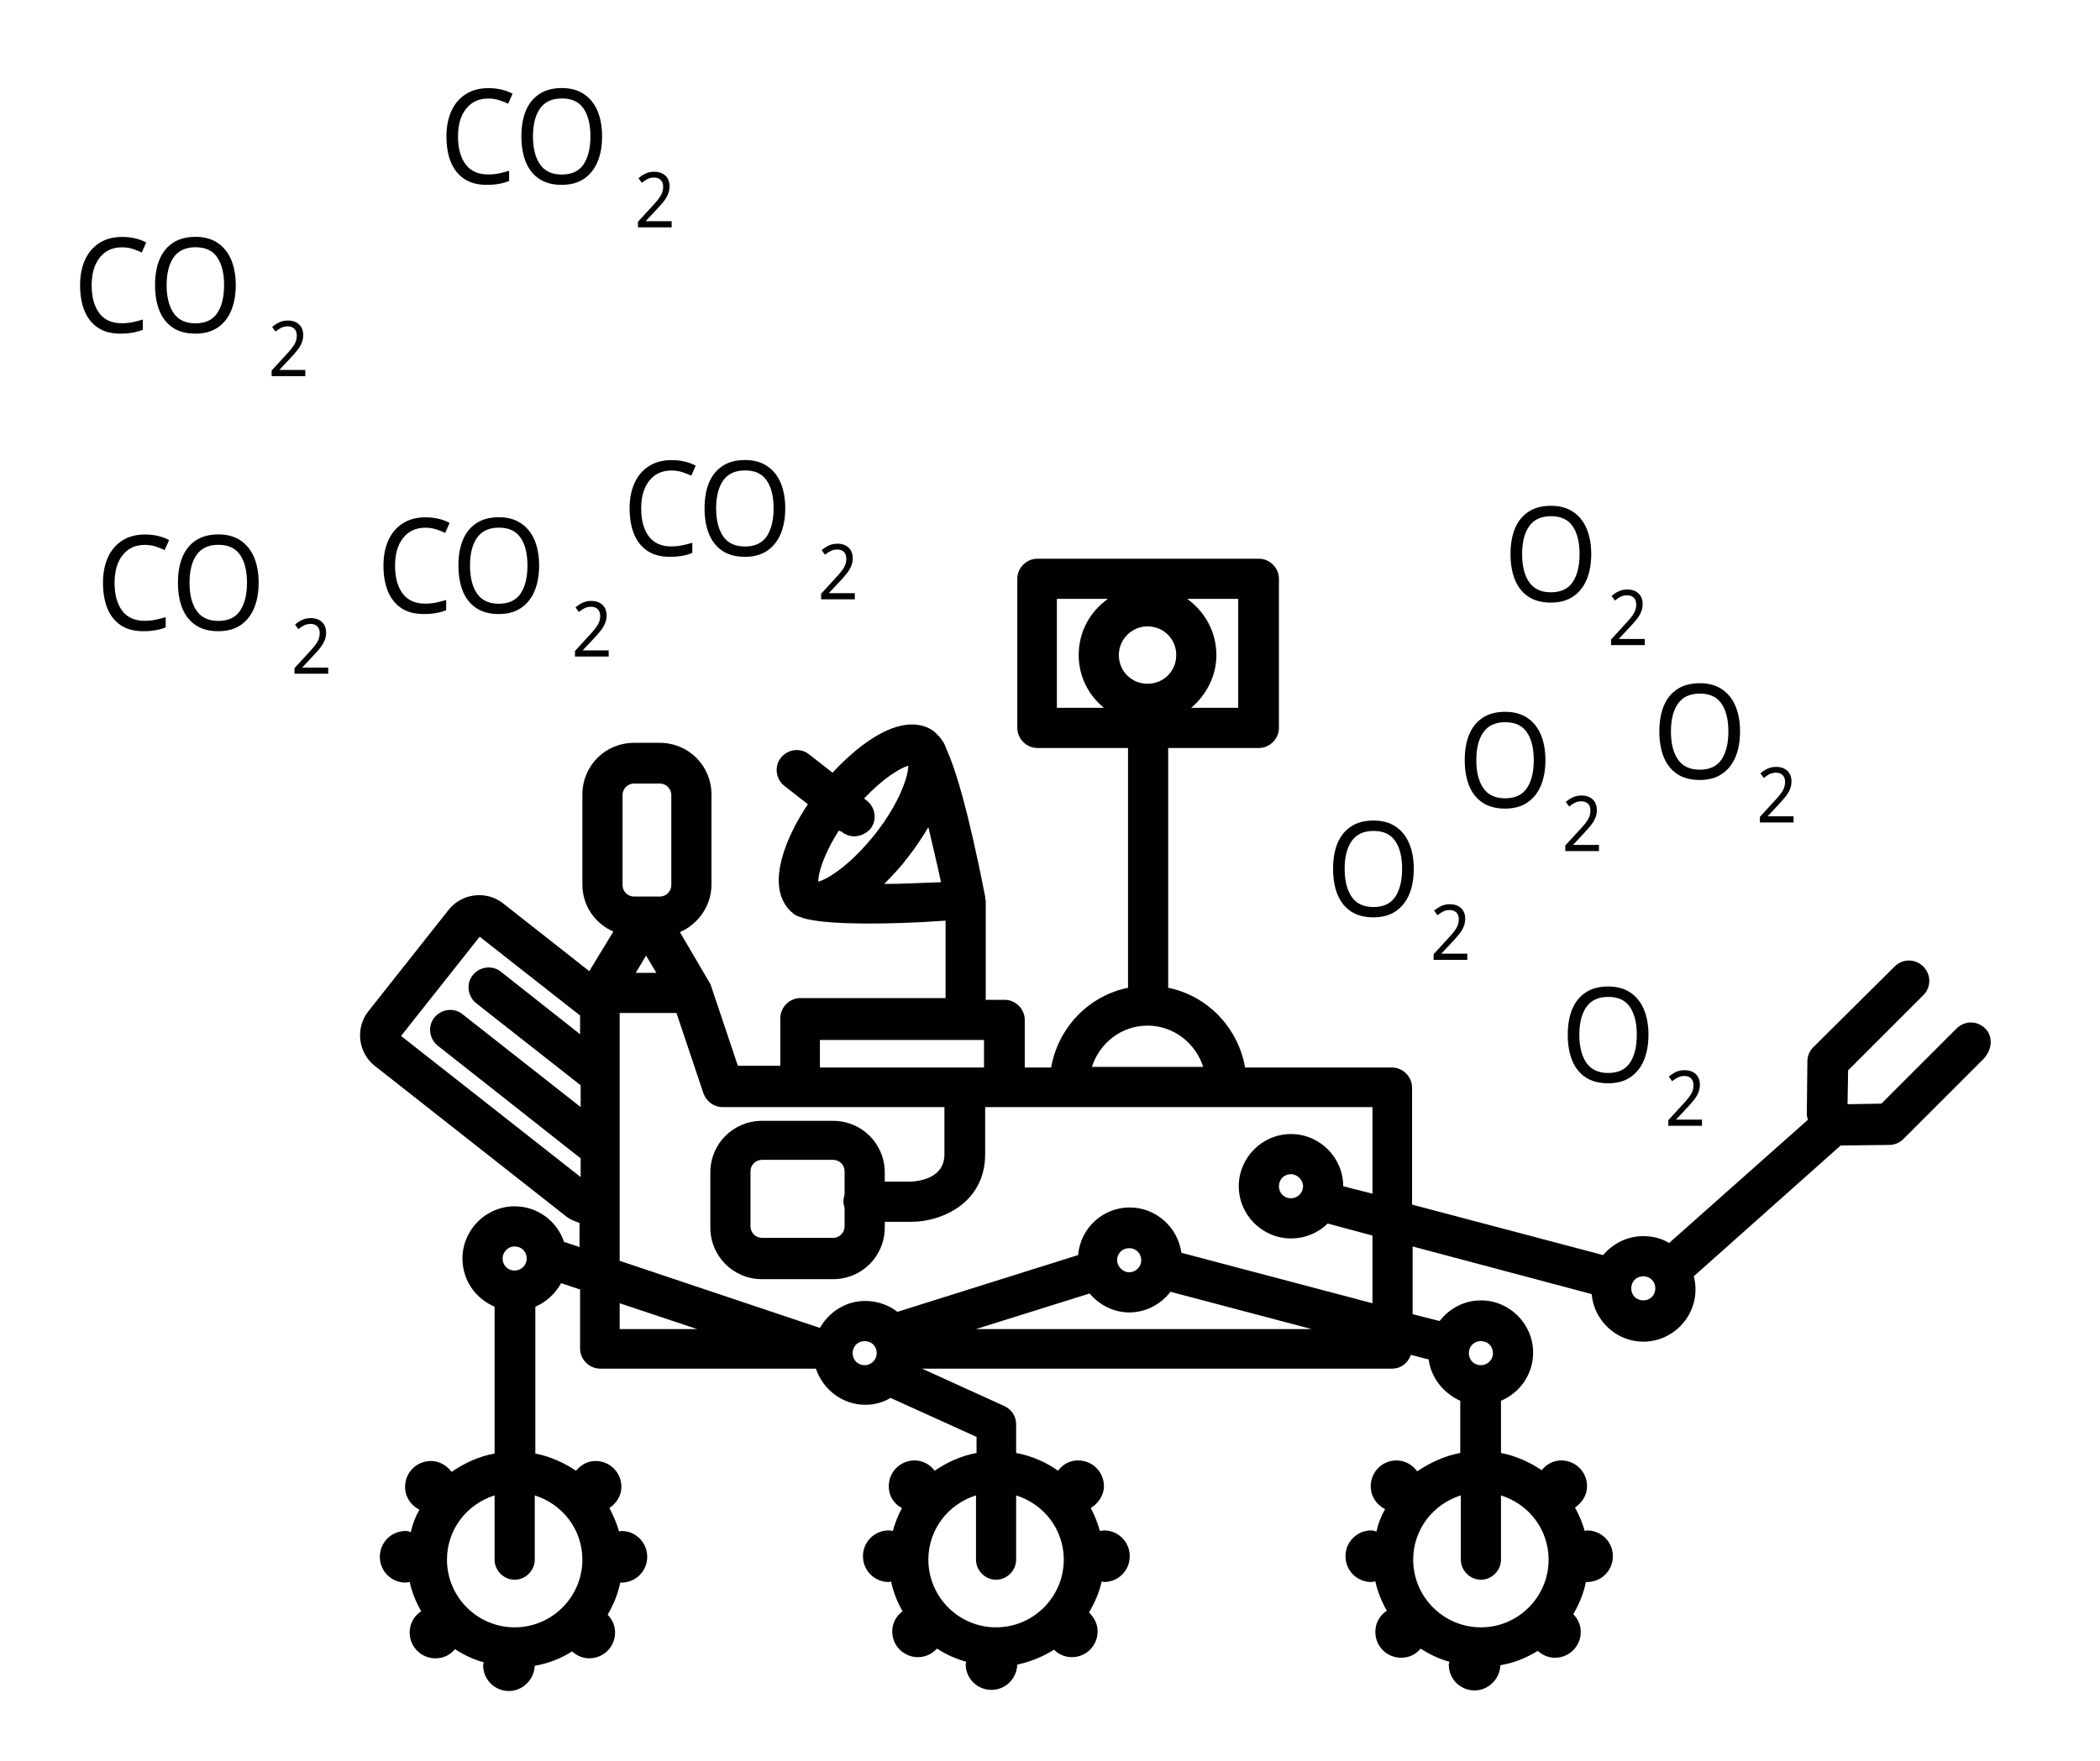
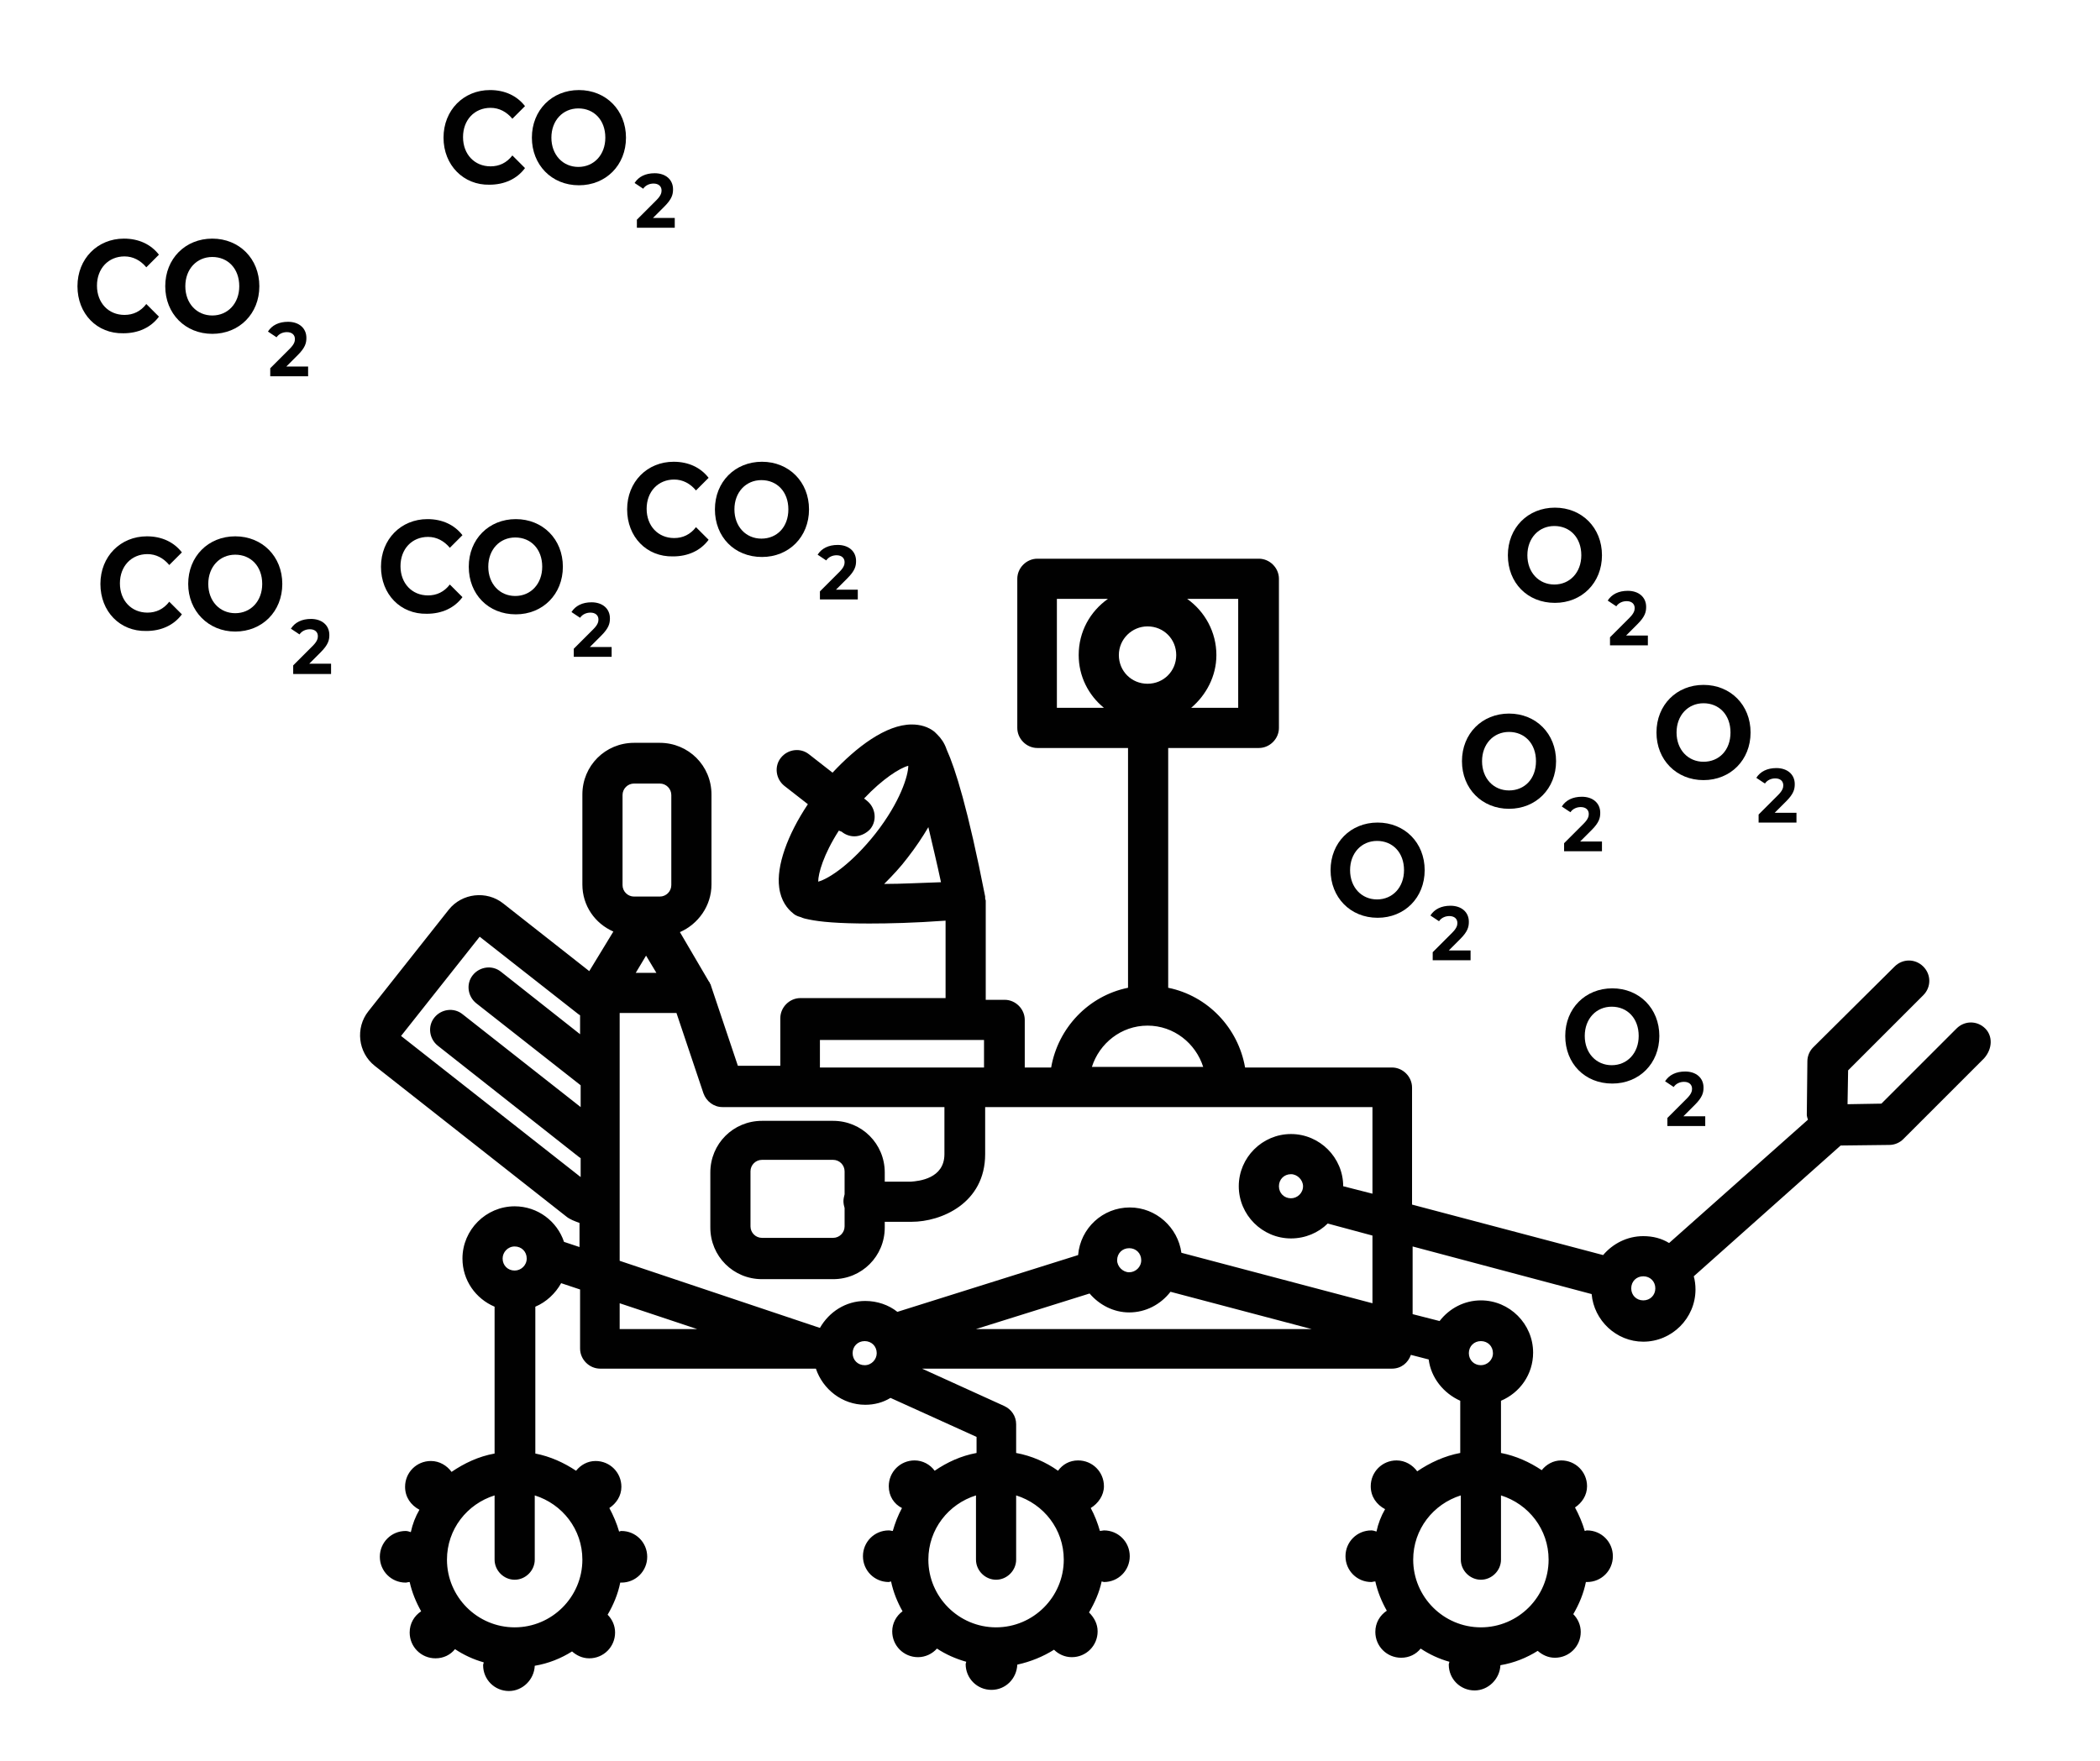
<svg xmlns="http://www.w3.org/2000/svg" version="1.1" id="Layer_1" x="0px" y="0px" viewBox="0 0 366 307" style="enable-background:new 0 0 366 307;" xml:space="preserve">
  <style type="text/css">
- 		.st0{fill:#010101;}
- 		.st1{font-family:'Montserrat-Bold';}
- 		.st2{font-size:22.952px;}
- 	</style>
-   <path class="st0" d="M346,179.3c-1.4-1.4-3.6-1.4-5,0l-13.1,13.1l-5.9,0.1l0.1-5.9l13.1-13.1c1.4-1.4,1.4-3.6,0-5s-3.6-1.4-5,0   L316,182.6c-0.6,0.6-1,1.5-1,2.4l-0.1,9.3c0,0.3,0.1,0.6,0.2,0.9l-24.2,21.5c-1.3-0.8-2.8-1.2-4.5-1.2c-2.8,0-5.3,1.3-7,3.3   l-33.3-8.8v-20.4c0-1.9-1.6-3.5-3.5-3.5H217c-1.2-6.9-6.5-12.5-13.4-13.9v-41.8h15.8c1.9,0,3.5-1.6,3.5-3.5v-26   c0-1.9-1.6-3.5-3.5-3.5h-38.6c-1.9,0-3.5,1.6-3.5,3.5v26c0,1.9,1.6,3.5,3.5,3.5h15.8v41.8c-6.9,1.4-12.2,7-13.4,13.9h-4.6v-8.3   c0-1.9-1.6-3.5-3.5-3.5h-3.3V157c0-0.1-0.1-0.2-0.1-0.4c0-0.1,0-0.2,0-0.3c-3-15.3-5.2-22.3-6.7-25.6c-0.4-1.2-1-2-1.6-2.6   c-0.2-0.2-0.4-0.4-0.5-0.5l0,0c-1.1-0.9-2.5-1.3-4-1.3c-4.5,0-9.7,4-13.8,8.4l-4.1-3.2c-1.5-1.2-3.7-0.9-4.9,0.6   c-1.2,1.5-0.9,3.7,0.6,4.9l4.1,3.2c-3.6,5.4-5.5,10.8-5,14.5c0.3,2.4,1.5,3.8,2.4,4.5c0,0,0,0,0,0c0.2,0.2,0.6,0.5,1.4,0.7   c0.4,0.2,0.9,0.3,1.4,0.4c1.9,0.4,5,0.7,10.5,0.7c3.4,0,7.8-0.1,13.3-0.5v13.5h-25.3c-1.9,0-3.5,1.6-3.5,3.5v8.3h-7.4l-4.7-14   c0-0.1-0.1-0.3-0.2-0.4c0-0.1,0-0.2-0.1-0.2l-5.1-8.7c3.2-1.4,5.5-4.6,5.5-8.3v-15.7c0-5-4-9-9-9h-4.5c-5,0-9,4-9,9v15.7   c0,3.7,2.2,6.8,5.4,8.2l-4.2,6.9l-15-11.8c-2.9-2.3-7.2-1.8-9.5,1.1l-14,17.7c-2.3,2.9-1.8,7.2,1.1,9.5l33.3,26.2   c0.7,0.6,1.6,0.9,2.4,1.2v4.2l-2.7-0.9c-1.2-3.6-4.6-6.2-8.6-6.2c-5,0-9.1,4.1-9.1,9.1c0,3.8,2.3,7,5.6,8.4v25.6   c-2.8,0.5-5.3,1.7-7.5,3.2c-0.8-1.1-2.1-1.9-3.6-1.9c-2.5,0-4.5,2-4.5,4.5c0,1.8,1,3.2,2.5,4c-0.7,1.2-1.2,2.5-1.5,3.9   c-0.3-0.1-0.6-0.2-0.9-0.2c-2.5,0-4.5,2-4.5,4.5c0,2.5,2,4.5,4.5,4.5c0.2,0,0.4-0.1,0.7-0.1c0.4,1.8,1.1,3.5,2,5.1   c-1.2,0.8-2,2.1-2,3.7c0,2.5,2,4.5,4.5,4.5c1.4,0,2.6-0.6,3.4-1.6c1.5,1,3.2,1.8,5,2.3c0,0.2-0.1,0.3-0.1,0.5c0,2.5,2,4.5,4.5,4.5   c2.4,0,4.4-2,4.5-4.4c2.4-0.4,4.6-1.3,6.5-2.5c0.8,0.7,1.8,1.2,3,1.2c2.5,0,4.5-2,4.5-4.5c0-1.2-0.5-2.3-1.3-3.1   c1-1.7,1.8-3.6,2.2-5.6c0.1,0,0.1,0,0.2,0c2.5,0,4.5-2,4.5-4.5c0-2.5-2-4.5-4.5-4.5c-0.2,0-0.3,0.1-0.4,0.1c-0.4-1.4-1-2.8-1.7-4.1   c1.2-0.8,2.1-2.1,2.1-3.7c0-2.5-2-4.5-4.5-4.5c-1.4,0-2.6,0.7-3.4,1.7c-2.1-1.4-4.5-2.5-7.1-3v-25.6c1.9-0.8,3.5-2.3,4.5-4.1   l3.3,1.1v10.3c0,1.9,1.6,3.5,3.5,3.5h37.6c1.2,3.6,4.6,6.3,8.6,6.3c1.6,0,3.1-0.4,4.4-1.2l15,6.8v2.8c-2.7,0.5-5.1,1.6-7.3,3.1   c-0.8-1.1-2.1-1.8-3.5-1.8c-2.5,0-4.5,2-4.5,4.5c0,1.7,0.9,3.1,2.3,3.8c-0.7,1.3-1.2,2.6-1.6,4c-0.2,0-0.4-0.1-0.7-0.1   c-2.5,0-4.5,2-4.5,4.5c0,2.5,2,4.5,4.5,4.5c0.1,0,0.3-0.1,0.4-0.1c0.4,1.9,1.1,3.6,2,5.2c-1.1,0.8-1.8,2.1-1.8,3.5   c0,2.5,2,4.5,4.5,4.5c1.3,0,2.5-0.6,3.3-1.5c1.5,1,3.3,1.8,5.1,2.3c0,0.1-0.1,0.3-0.1,0.4c0,2.5,2,4.5,4.5,4.5c2.5,0,4.4-2,4.5-4.4   c2.3-0.5,4.5-1.4,6.4-2.6c0.8,0.8,1.9,1.3,3.1,1.3c2.5,0,4.5-2,4.5-4.5c0-1.3-0.6-2.4-1.5-3.3c1-1.7,1.8-3.5,2.2-5.4   c0.1,0,0.3,0.1,0.4,0.1c2.5,0,4.5-2,4.5-4.5c0-2.5-2-4.5-4.5-4.5c-0.2,0-0.5,0.1-0.7,0.1c-0.4-1.4-0.9-2.7-1.6-4   c1.3-0.8,2.3-2.2,2.3-3.8c0-2.5-2-4.5-4.5-4.5c-1.5,0-2.7,0.7-3.5,1.8c-2.1-1.5-4.6-2.6-7.3-3.1v-5c0-1.4-0.8-2.6-2.1-3.2l-14.3-6.5   h81.9c1.6,0,2.8-1,3.3-2.4l3.1,0.8c0.4,3.2,2.6,5.9,5.5,7.2v9.1c-2.7,0.5-5.3,1.7-7.5,3.2c-0.8-1.1-2.1-1.9-3.6-1.9   c-2.5,0-4.5,2-4.5,4.5c0,1.8,1,3.2,2.5,4c-0.7,1.2-1.2,2.5-1.5,3.9c-0.3-0.1-0.6-0.2-0.9-0.2c-2.5,0-4.5,2-4.5,4.5   c0,2.5,2,4.5,4.5,4.5c0.2,0,0.4-0.1,0.7-0.1c0.4,1.8,1.1,3.5,2,5.1c-1.2,0.8-2,2.1-2,3.7c0,2.5,2,4.5,4.5,4.5c1.4,0,2.6-0.6,3.4-1.6   c1.5,1,3.2,1.8,5,2.3c0,0.2-0.1,0.3-0.1,0.5c0,2.5,2,4.5,4.5,4.5c2.4,0,4.4-2,4.5-4.4c2.4-0.4,4.6-1.3,6.5-2.5   c0.8,0.7,1.8,1.2,3,1.2c2.5,0,4.5-2,4.5-4.5c0-1.2-0.5-2.3-1.3-3.1c1-1.7,1.8-3.6,2.2-5.6c0.1,0,0.1,0,0.2,0c2.5,0,4.5-2,4.5-4.5   c0-2.5-2-4.5-4.5-4.5c-0.2,0-0.3,0.1-0.4,0.1c-0.4-1.4-1-2.8-1.7-4.1c1.2-0.8,2.1-2.1,2.1-3.7c0-2.5-2-4.5-4.5-4.5   c-1.4,0-2.6,0.7-3.4,1.7c-2.1-1.4-4.5-2.5-7.1-3v-9.1c3.3-1.4,5.6-4.6,5.6-8.4c0-5-4.1-9.1-9.1-9.1c-2.9,0-5.5,1.4-7.2,3.6l-4.7-1.2   v-11.8l31.2,8.3c0.4,4.6,4.3,8.3,9,8.3c5,0,9.1-4.1,9.1-9.1c0-0.8-0.1-1.6-0.3-2.3l25.6-22.8l8.5-0.1c0.9,0,1.8-0.4,2.4-1l14.1-14.1   C347.3,182.8,347.3,180.6,346,179.3z M200,109.2c2.8,0,5,2.2,5,5c0,2.8-2.2,5-5,5c-2.8,0-5-2.2-5-5C195,111.4,197.3,109.2,200,109.2   z M215.8,123.4h-8.2c2.6-2.2,4.4-5.5,4.4-9.2c0-4-2-7.6-5.1-9.8h8.9V123.4z M184.2,104.4h8.9c-3.1,2.2-5.1,5.7-5.1,9.8   c0,3.7,1.7,7,4.4,9.2h-8.2V104.4z M146.7,145c0.6,0.5,1.4,0.8,2.2,0.8c1,0,2.1-0.5,2.8-1.3c1.2-1.5,0.9-3.7-0.6-4.9l-0.5-0.4   c3.2-3.4,6.2-5.3,7.7-5.7c0,1.7-1.4,6.3-5.7,11.8c-4.1,5.2-8.1,7.9-10,8.4c0-1.4,0.9-4.7,3.6-8.9L146.7,145z M154.1,154.1   c1.5-1.5,2.9-3,4.1-4.6c1.4-1.8,2.6-3.6,3.6-5.3c0.7,3,1.5,6.3,2.2,9.6C160.6,153.9,157.2,154.1,154.1,154.1z M89.7,217.3   c1.2,0,2.1,0.9,2.1,2.1c0,1.2-1,2.1-2.1,2.1c-1.2,0-2.1-0.9-2.1-2.1C87.6,218.3,88.5,217.3,89.7,217.3z M101.5,271.9   c0,6.5-5.3,11.8-11.8,11.8c-6.5,0-11.8-5.3-11.8-11.8c0-5.3,3.5-9.7,8.3-11.2v11.2c0,1.9,1.6,3.5,3.5,3.5s3.5-1.6,3.5-3.5v-11.2   C98,262.2,101.5,266.6,101.5,271.9z M185.4,271.9c0,6.5-5.3,11.8-11.8,11.8s-11.8-5.3-11.8-11.8c0-5.3,3.5-9.7,8.3-11.2v11.2   c0,1.9,1.6,3.5,3.5,3.5s3.5-1.6,3.5-3.5v-11.2C181.9,262.2,185.4,266.6,185.4,271.9z M200,178.8c4.6,0,8.4,3.1,9.7,7.2h-19.4   C191.6,181.9,195.4,178.8,200,178.8z M142.9,181.3h28.6v4.8h-28.6V181.3z M114.4,169.6h-3.6l1.8-3L114.4,169.6z M108.5,138.6   c0-1.1,0.9-2,2-2h4.5c1.1,0,2,0.9,2,2v15.7c0,1.1-0.9,2-2,2h-4.5c-1.1,0-2-0.9-2-2V138.6z M69.9,180.6l13.7-17.3l17.2,13.5   c0.1,0.1,0.2,0.1,0.3,0.2v3.3l-13.8-10.9c-1.5-1.2-3.7-0.9-4.9,0.6c-1.2,1.5-0.9,3.7,0.6,4.9l18.2,14.3v3.8l-20.6-16.2   c-1.5-1.2-3.7-0.9-4.9,0.6c-1.2,1.5-0.9,3.7,0.6,4.9l24.6,19.4c0.1,0.1,0.2,0.1,0.3,0.2v3.3L69.9,180.6z M108,227.2l13.5,4.5H108   V227.2z M150.7,238c-1.2,0-2.1-0.9-2.1-2.1c0-1.2,0.9-2.1,2.1-2.1c1.2,0,2.1,0.9,2.1,2.1C152.8,237,151.9,238,150.7,238z   M170.1,231.7l19.8-6.2c1.7,2,4.2,3.3,6.9,3.3c2.9,0,5.5-1.4,7.2-3.6l24.6,6.5L170.1,231.7z M194.7,219.7c0-1.2,0.9-2.1,2.1-2.1   c1.2,0,2.1,0.9,2.1,2.1c0,1.2-1,2.1-2.1,2.1C195.7,221.8,194.7,220.8,194.7,219.7z M269.9,271.9c0,6.5-5.3,11.8-11.8,11.8   c-6.5,0-11.8-5.3-11.8-11.8c0-5.3,3.5-9.7,8.3-11.2v11.2c0,1.9,1.6,3.5,3.5,3.5s3.5-1.6,3.5-3.5v-11.2   C266.4,262.2,269.9,266.6,269.9,271.9z M258.1,233.8c1.2,0,2.1,0.9,2.1,2.1c0,1.2-1,2.1-2.1,2.1c-1.2,0-2.1-0.9-2.1-2.1   C256,234.7,256.9,233.8,258.1,233.8z M239.2,227.2l-33.3-8.8c-0.6-4.4-4.4-7.9-9-7.9c-4.7,0-8.6,3.6-9,8.3l-31.5,9.9   c-1.5-1.2-3.5-1.9-5.6-1.9c-3.4,0-6.3,1.9-7.9,4.7L108,219.8v-43.2h9.9l4.7,14c0.5,1.4,1.8,2.4,3.3,2.4h13.5h25.2v8.2   c0,4.3-4.5,4.7-5.8,4.8h-4.6v-1.6c0-5-4-9-9-9h-12.4c-5,0-9,4-9,9v9.6c0,5,4,9,9,9h12.4c5,0,9-4,9-9v-1h4.7   c5.1,0,12.8-3.2,12.8-11.8v-8.2h3.4h64.1v15.1l-5.1-1.3c0-5-4.1-9.1-9.1-9.1c-5,0-9.1,4.1-9.1,9.1c0,5,4.1,9.1,9.1,9.1   c2.5,0,4.8-1,6.4-2.6l7.8,2.1L239.2,227.2L239.2,227.2z M147.2,208.2c-0.1,0.4-0.2,0.8-0.2,1.2c0,0.4,0.1,0.9,0.2,1.2v3.2   c0,1.1-0.9,2-2,2h-12.4c-1.1,0-2-0.9-2-2v-9.6c0-1.1,0.9-2,2-2h12.4c1.1,0,2,0.9,2,2V208.2z M227.1,206.8c0,1.2-1,2.1-2.1,2.1   c-1.2,0-2.1-0.9-2.1-2.1c0-1.2,0.9-2.1,2.1-2.1C226.1,204.7,227.1,205.7,227.1,206.8z M286.4,226.7c-1.2,0-2.1-0.9-2.1-2.1   c0-1.2,0.9-2.1,2.1-2.1c1.2,0,2.1,0.9,2.1,2.1C288.5,225.8,287.6,226.7,286.4,226.7z" />
-   <text transform="matrix(0.93 0 0 1 76.4985 31.9912)" class="st0 st1 st2">CO</text>
-   <text transform="matrix(0.5422 0 0 0.583 110.5864 39.6348)" class="st0 st1 st2">2</text>
-   <text transform="matrix(0.93 0 0 1 16.6411 109.8062)" class="st0 st1 st2">CO</text>
-   <text transform="matrix(0.5422 0 0 0.583 50.729 117.4497)" class="st0 st1 st2">2</text>
-   <text transform="matrix(0.93 0 0 1 108.4224 96.8369)" class="st0 st1 st2">CO</text>
-   <text transform="matrix(0.5422 0 0 0.583 142.5103 104.4805)" class="st0 st1 st2">2</text>
-   <text transform="matrix(0.93 0 0 1 12.6504 57.9297)" class="st0 st1 st2">CO</text>
-   <text transform="matrix(0.5422 0 0 0.583 46.7383 65.5732)" class="st0 st1 st2">2</text>
-   <text transform="matrix(0.93 0 0 1 65.5244 106.813)" class="st0 st1 st2">CO</text>
-   <text transform="matrix(0.5422 0 0 0.583 99.6123 114.4565)" class="st0 st1 st2">2</text>
-   <text transform="matrix(0.93 0 0 1 287.8921 135.7441)" class="st0 st1 st2">O</text>
-   <text transform="matrix(0.5422 0 0 0.583 306.1206 143.3877)" class="st0 st1 st2">2</text>
-   <text transform="matrix(0.93 0 0 1 261.9539 104.8179)" class="st0 st1 st2">O</text>
-   <text transform="matrix(0.5422 0 0 0.583 280.1824 112.4614)" class="st0 st1 st2">2</text>
-   <text transform="matrix(0.93 0 0 1 231.0273 159.687)" class="st0 st1 st2">O</text>
-   <text transform="matrix(0.5422 0 0 0.583 249.2559 167.3306)" class="st0 st1 st2">2</text>
-   <text transform="matrix(0.93 0 0 1 271.9299 188.6182)" class="st0 st1 st2">O</text>
-   <text transform="matrix(0.5422 0 0 0.583 290.1584 196.2617)" class="st0 st1 st2">2</text>
-   <text transform="matrix(0.93 0 0 1 253.9729 140.7324)" class="st0 st1 st2">O</text>
-   <text transform="matrix(0.5422 0 0 0.583 272.2014 148.376)" class="st0 st1 st2">2</text>
+ 	.st0{fill:#010101;}
+ 	.st1{enable-background:new    ;}
+ </style>
+   <path class="st0" d="M346,179.3c-1.4-1.4-3.6-1.4-5,0l-13.1,13.1l-5.9,0.1l0.1-5.9l13.1-13.1c1.4-1.4,1.4-3.6,0-5s-3.6-1.4-5,0  L316,182.6c-0.6,0.6-1,1.5-1,2.4l-0.1,9.3c0,0.3,0.1,0.6,0.2,0.9l-24.2,21.5c-1.3-0.8-2.8-1.2-4.5-1.2c-2.8,0-5.3,1.3-7,3.3  l-33.3-8.8v-20.4c0-1.9-1.6-3.5-3.5-3.5H217c-1.2-6.9-6.5-12.5-13.4-13.9v-41.8h15.8c1.9,0,3.5-1.6,3.5-3.5v-26  c0-1.9-1.6-3.5-3.5-3.5h-38.6c-1.9,0-3.5,1.6-3.5,3.5v26c0,1.9,1.6,3.5,3.5,3.5h15.8v41.8c-6.9,1.4-12.2,7-13.4,13.9h-4.6v-8.3  c0-1.9-1.6-3.5-3.5-3.5h-3.3V157c0-0.1-0.1-0.2-0.1-0.4c0-0.1,0-0.2,0-0.3c-3-15.3-5.2-22.3-6.7-25.6c-0.4-1.2-1-2-1.6-2.6  c-0.2-0.2-0.4-0.4-0.5-0.5l0,0c-1.1-0.9-2.5-1.3-4-1.3c-4.5,0-9.7,4-13.8,8.4l-4.1-3.2c-1.5-1.2-3.7-0.9-4.9,0.6s-0.9,3.7,0.6,4.9  l4.1,3.2c-3.6,5.4-5.5,10.8-5,14.5c0.3,2.4,1.5,3.8,2.4,4.5l0,0c0.2,0.2,0.6,0.5,1.4,0.7c0.4,0.2,0.9,0.3,1.4,0.4  c1.9,0.4,5,0.7,10.5,0.7c3.4,0,7.8-0.1,13.3-0.5V174h-25.3c-1.9,0-3.5,1.6-3.5,3.5v8.3h-7.4l-4.7-14c0-0.1-0.1-0.3-0.2-0.4  c0-0.1,0-0.2-0.1-0.2l-5.1-8.7c3.2-1.4,5.5-4.6,5.5-8.3v-15.7c0-5-4-9-9-9h-4.5c-5,0-9,4-9,9v15.7c0,3.7,2.2,6.8,5.4,8.2l-4.2,6.9  l-15-11.8c-2.9-2.3-7.2-1.8-9.5,1.1l-14,17.7c-2.3,2.9-1.8,7.2,1.1,9.5L98.6,212c0.7,0.6,1.6,0.9,2.4,1.2v4.2l-2.7-0.9  c-1.2-3.6-4.6-6.2-8.6-6.2c-5,0-9.1,4.1-9.1,9.1c0,3.8,2.3,7,5.6,8.4v25.6c-2.8,0.5-5.3,1.7-7.5,3.2c-0.8-1.1-2.1-1.9-3.6-1.9  c-2.5,0-4.5,2-4.5,4.5c0,1.8,1,3.2,2.5,4c-0.7,1.2-1.2,2.5-1.5,3.9c-0.3-0.1-0.6-0.2-0.9-0.2c-2.5,0-4.5,2-4.5,4.5s2,4.5,4.5,4.5  c0.2,0,0.4-0.1,0.7-0.1c0.4,1.8,1.1,3.5,2,5.1c-1.2,0.8-2,2.1-2,3.7c0,2.5,2,4.5,4.5,4.5c1.4,0,2.6-0.6,3.4-1.6c1.5,1,3.2,1.8,5,2.3  c0,0.2-0.1,0.3-0.1,0.5c0,2.5,2,4.5,4.5,4.5c2.4,0,4.4-2,4.5-4.4c2.4-0.4,4.6-1.3,6.5-2.5c0.8,0.7,1.8,1.2,3,1.2  c2.5,0,4.5-2,4.5-4.5c0-1.2-0.5-2.3-1.3-3.1c1-1.7,1.8-3.6,2.2-5.6c0.1,0,0.1,0,0.2,0c2.5,0,4.5-2,4.5-4.5s-2-4.5-4.5-4.5  c-0.2,0-0.3,0.1-0.4,0.1c-0.4-1.4-1-2.8-1.7-4.1c1.2-0.8,2.1-2.1,2.1-3.7c0-2.5-2-4.5-4.5-4.5c-1.4,0-2.6,0.7-3.4,1.7  c-2.1-1.4-4.5-2.5-7.1-3v-25.6c1.9-0.8,3.5-2.3,4.5-4.1l3.3,1.1v10.3c0,1.9,1.6,3.5,3.5,3.5h37.6c1.2,3.6,4.6,6.3,8.6,6.3  c1.6,0,3.1-0.4,4.4-1.2l15,6.8v2.8c-2.7,0.5-5.1,1.6-7.3,3.1c-0.8-1.1-2.1-1.8-3.5-1.8c-2.5,0-4.5,2-4.5,4.5c0,1.7,0.9,3.1,2.3,3.8  c-0.7,1.3-1.2,2.6-1.6,4c-0.2,0-0.4-0.1-0.7-0.1c-2.5,0-4.5,2-4.5,4.5s2,4.5,4.5,4.5c0.1,0,0.3-0.1,0.4-0.1c0.4,1.9,1.1,3.6,2,5.2  c-1.1,0.8-1.8,2.1-1.8,3.5c0,2.5,2,4.5,4.5,4.5c1.3,0,2.5-0.6,3.3-1.5c1.5,1,3.3,1.8,5.1,2.3c0,0.1-0.1,0.3-0.1,0.4  c0,2.5,2,4.5,4.5,4.5s4.4-2,4.5-4.4c2.3-0.5,4.5-1.4,6.4-2.6c0.8,0.8,1.9,1.3,3.1,1.3c2.5,0,4.5-2,4.5-4.5c0-1.3-0.6-2.4-1.5-3.3  c1-1.7,1.8-3.5,2.2-5.4c0.1,0,0.3,0.1,0.4,0.1c2.5,0,4.5-2,4.5-4.5s-2-4.5-4.5-4.5c-0.2,0-0.5,0.1-0.7,0.1c-0.4-1.4-0.9-2.7-1.6-4  c1.3-0.8,2.3-2.2,2.3-3.8c0-2.5-2-4.5-4.5-4.5c-1.5,0-2.7,0.7-3.5,1.8c-2.1-1.5-4.6-2.6-7.3-3.1v-5c0-1.4-0.8-2.6-2.1-3.2l-14.3-6.5  h81.9c1.6,0,2.8-1,3.3-2.4l3.1,0.8c0.4,3.2,2.6,5.9,5.5,7.2v9.1c-2.7,0.5-5.3,1.7-7.5,3.2c-0.8-1.1-2.1-1.9-3.6-1.9  c-2.5,0-4.5,2-4.5,4.5c0,1.8,1,3.2,2.5,4c-0.7,1.2-1.2,2.5-1.5,3.9c-0.3-0.1-0.6-0.2-0.9-0.2c-2.5,0-4.5,2-4.5,4.5s2,4.5,4.5,4.5  c0.2,0,0.4-0.1,0.7-0.1c0.4,1.8,1.1,3.5,2,5.1c-1.2,0.8-2,2.1-2,3.7c0,2.5,2,4.5,4.5,4.5c1.4,0,2.6-0.6,3.4-1.6c1.5,1,3.2,1.8,5,2.3  c0,0.2-0.1,0.3-0.1,0.5c0,2.5,2,4.5,4.5,4.5c2.4,0,4.4-2,4.5-4.4c2.4-0.4,4.6-1.3,6.5-2.5c0.8,0.7,1.8,1.2,3,1.2  c2.5,0,4.5-2,4.5-4.5c0-1.2-0.5-2.3-1.3-3.1c1-1.7,1.8-3.6,2.2-5.6c0.1,0,0.1,0,0.2,0c2.5,0,4.5-2,4.5-4.5s-2-4.5-4.5-4.5  c-0.2,0-0.3,0.1-0.4,0.1c-0.4-1.4-1-2.8-1.7-4.1c1.2-0.8,2.1-2.1,2.1-3.7c0-2.5-2-4.5-4.5-4.5c-1.4,0-2.6,0.7-3.4,1.7  c-2.1-1.4-4.5-2.5-7.1-3v-9.1c3.3-1.4,5.6-4.6,5.6-8.4c0-5-4.1-9.1-9.1-9.1c-2.9,0-5.5,1.4-7.2,3.6l-4.7-1.2v-11.8l31.2,8.3  c0.4,4.6,4.3,8.3,9,8.3c5,0,9.1-4.1,9.1-9.1c0-0.8-0.1-1.6-0.3-2.3l25.6-22.8l8.5-0.1c0.9,0,1.8-0.4,2.4-1l14.1-14.1  C347.3,182.8,347.3,180.6,346,179.3z M200,109.2c2.8,0,5,2.2,5,5s-2.2,5-5,5s-5-2.2-5-5C195,111.4,197.3,109.2,200,109.2z   M215.8,123.4h-8.2c2.6-2.2,4.4-5.5,4.4-9.2c0-4-2-7.6-5.1-9.8h8.9L215.8,123.4L215.8,123.4z M184.2,104.4h8.9  c-3.1,2.2-5.1,5.7-5.1,9.8c0,3.7,1.7,7,4.4,9.2h-8.2L184.2,104.4L184.2,104.4z M146.7,145c0.6,0.5,1.4,0.8,2.2,0.8  c1,0,2.1-0.5,2.8-1.3c1.2-1.5,0.9-3.7-0.6-4.9l-0.5-0.4c3.2-3.4,6.2-5.3,7.7-5.7c0,1.7-1.4,6.3-5.7,11.8c-4.1,5.2-8.1,7.9-10,8.4  c0-1.4,0.9-4.7,3.6-8.9L146.7,145z M154.1,154.1c1.5-1.5,2.9-3,4.1-4.6c1.4-1.8,2.6-3.6,3.6-5.3c0.7,3,1.5,6.3,2.2,9.6  C160.6,153.9,157.2,154.1,154.1,154.1z M89.7,217.3c1.2,0,2.1,0.9,2.1,2.1c0,1.2-1,2.1-2.1,2.1c-1.2,0-2.1-0.9-2.1-2.1  C87.6,218.3,88.5,217.3,89.7,217.3z M101.5,271.9c0,6.5-5.3,11.8-11.8,11.8s-11.8-5.3-11.8-11.8c0-5.3,3.5-9.7,8.3-11.2v11.2  c0,1.9,1.6,3.5,3.5,3.5s3.5-1.6,3.5-3.5v-11.2C98,262.2,101.5,266.6,101.5,271.9z M185.4,271.9c0,6.5-5.3,11.8-11.8,11.8  s-11.8-5.3-11.8-11.8c0-5.3,3.5-9.7,8.3-11.2v11.2c0,1.9,1.6,3.5,3.5,3.5s3.5-1.6,3.5-3.5v-11.2  C181.9,262.2,185.4,266.6,185.4,271.9z M200,178.8c4.6,0,8.4,3.1,9.7,7.2h-19.4C191.6,181.9,195.4,178.8,200,178.8z M142.9,181.3  h28.6v4.8h-28.6V181.3z M114.4,169.6h-3.6l1.8-3L114.4,169.6z M108.5,138.6c0-1.1,0.9-2,2-2h4.5c1.1,0,2,0.9,2,2v15.7  c0,1.1-0.9,2-2,2h-4.5c-1.1,0-2-0.9-2-2V138.6z M69.9,180.6l13.7-17.3l17.2,13.5c0.1,0.1,0.2,0.1,0.3,0.2v3.3l-13.8-10.9  c-1.5-1.2-3.7-0.9-4.9,0.6c-1.2,1.5-0.9,3.7,0.6,4.9l18.2,14.3v3.8l-20.6-16.2c-1.5-1.2-3.7-0.9-4.9,0.6c-1.2,1.5-0.9,3.7,0.6,4.9  l24.6,19.4c0.1,0.1,0.2,0.1,0.3,0.2v3.3L69.9,180.6z M108,227.2l13.5,4.5H108V227.2z M150.7,238c-1.2,0-2.1-0.9-2.1-2.1  c0-1.2,0.9-2.1,2.1-2.1c1.2,0,2.1,0.9,2.1,2.1C152.8,237,151.9,238,150.7,238z M170.1,231.7l19.8-6.2c1.7,2,4.2,3.3,6.9,3.3  c2.9,0,5.5-1.4,7.2-3.6l24.6,6.5H170.1z M194.7,219.7c0-1.2,0.9-2.1,2.1-2.1c1.2,0,2.1,0.9,2.1,2.1c0,1.2-1,2.1-2.1,2.1  S194.7,220.8,194.7,219.7z M269.9,271.9c0,6.5-5.3,11.8-11.8,11.8s-11.8-5.3-11.8-11.8c0-5.3,3.5-9.7,8.3-11.2v11.2  c0,1.9,1.6,3.5,3.5,3.5s3.5-1.6,3.5-3.5v-11.2C266.4,262.2,269.9,266.6,269.9,271.9z M258.1,233.8c1.2,0,2.1,0.9,2.1,2.1  c0,1.2-1,2.1-2.1,2.1c-1.2,0-2.1-0.9-2.1-2.1S256.9,233.8,258.1,233.8z M239.2,227.2l-33.3-8.8c-0.6-4.4-4.4-7.9-9-7.9  c-4.7,0-8.6,3.6-9,8.3l-31.5,9.9c-1.5-1.2-3.5-1.9-5.6-1.9c-3.4,0-6.3,1.9-7.9,4.7L108,219.8v-43.2h9.9l4.7,14  c0.5,1.4,1.8,2.4,3.3,2.4h13.5h25.2v8.2c0,4.3-4.5,4.7-5.8,4.8h-4.6v-1.6c0-5-4-9-9-9h-12.4c-5,0-9,4-9,9v9.6c0,5,4,9,9,9h12.4  c5,0,9-4,9-9v-1h4.7c5.1,0,12.8-3.2,12.8-11.8V193h3.4h64.1v15.1l-5.1-1.3c0-5-4.1-9.1-9.1-9.1s-9.1,4.1-9.1,9.1s4.1,9.1,9.1,9.1  c2.5,0,4.8-1,6.4-2.6l7.8,2.1L239.2,227.2L239.2,227.2z M147.2,208.2c-0.1,0.4-0.2,0.8-0.2,1.2s0.1,0.9,0.2,1.2v3.2c0,1.1-0.9,2-2,2  h-12.4c-1.1,0-2-0.9-2-2v-9.6c0-1.1,0.9-2,2-2h12.4c1.1,0,2,0.9,2,2V208.2z M227.1,206.8c0,1.2-1,2.1-2.1,2.1  c-1.2,0-2.1-0.9-2.1-2.1c0-1.2,0.9-2.1,2.1-2.1C226.1,204.7,227.1,205.7,227.1,206.8z M286.4,226.7c-1.2,0-2.1-0.9-2.1-2.1  c0-1.2,0.9-2.1,2.1-2.1s2.1,0.9,2.1,2.1S287.6,226.7,286.4,226.7z" />
+   <g class="st1">
+     <path class="st0" d="M77.3,24c0-4.8,3.5-8.3,8.1-8.3c2.6,0,4.7,1,6.1,2.8l-2.2,2.2c-1-1.2-2.3-1.9-3.8-1.9c-2.8,0-4.8,2.1-4.8,5.1   s2,5.1,4.8,5.1c1.5,0,2.8-0.6,3.8-1.9l2.2,2.2c-1.4,1.9-3.6,2.9-6.2,2.9C80.8,32.3,77.3,28.8,77.3,24z" />
+     <path class="st0" d="M92.7,24c0-4.8,3.5-8.3,8.2-8.3c4.7,0,8.2,3.5,8.2,8.3s-3.5,8.3-8.2,8.3C96.1,32.3,92.7,28.7,92.7,24z    M105.5,24c0-3.1-2-5.1-4.7-5.1s-4.7,2.1-4.7,5.1s2,5.1,4.7,5.1S105.5,27,105.5,24z" />
+   </g>
+   <g class="st1">
+     <path class="st0" d="M117.6,37.9v1.8H111v-1.4l3.4-3.4c0.8-0.8,0.9-1.3,0.9-1.7c0-0.7-0.5-1.2-1.4-1.2c-0.7,0-1.4,0.3-1.8,0.9   l-1.5-1c0.7-1.1,1.9-1.7,3.5-1.7c1.9,0,3.2,1.1,3.2,2.8c0,0.9-0.2,1.7-1.5,3l-2,2H117.6z" />
+   </g>
+   <g class="st1">
+     <path class="st0" d="M17.5,101.8c0-4.8,3.5-8.3,8.1-8.3c2.6,0,4.7,1,6.1,2.8l-2.2,2.2c-1-1.2-2.3-1.9-3.8-1.9   c-2.8,0-4.8,2.1-4.8,5.1s2,5.1,4.8,5.1c1.5,0,2.8-0.6,3.8-1.9l2.2,2.2c-1.4,1.9-3.6,2.9-6.2,2.9C20.9,110.1,17.5,106.6,17.5,101.8z   " />
+     <path class="st0" d="M32.8,101.8c0-4.8,3.5-8.3,8.2-8.3c4.7,0,8.2,3.5,8.2,8.3s-3.5,8.3-8.2,8.3C36.3,110.1,32.8,106.5,32.8,101.8z    M45.7,101.8c0-3.1-2-5.1-4.7-5.1s-4.7,2.1-4.7,5.1s2,5.1,4.7,5.1S45.7,104.8,45.7,101.8z" />
+   </g>
+   <g class="st1">
+     <path class="st0" d="M57.7,115.7v1.8h-6.6V116l3.4-3.4c0.8-0.8,0.9-1.3,0.9-1.7c0-0.7-0.5-1.2-1.4-1.2c-0.7,0-1.4,0.3-1.8,0.9   l-1.5-1c0.7-1.1,1.9-1.7,3.5-1.7c1.9,0,3.2,1.1,3.2,2.8c0,0.9-0.2,1.7-1.5,3l-2,2H57.7z" />
+   </g>
+   <g class="st1">
+     <path class="st0" d="M109.3,88.8c0-4.8,3.5-8.3,8.1-8.3c2.6,0,4.7,1,6.1,2.8l-2.2,2.2c-1-1.2-2.3-1.9-3.8-1.9   c-2.8,0-4.8,2.1-4.8,5.1s2,5.1,4.8,5.1c1.5,0,2.8-0.6,3.8-1.9l2.2,2.2c-1.4,1.9-3.6,2.9-6.2,2.9C112.7,97.1,109.3,93.6,109.3,88.8z   " />
+     <path class="st0" d="M124.6,88.8c0-4.8,3.5-8.3,8.2-8.3c4.7,0,8.2,3.5,8.2,8.3s-3.5,8.3-8.2,8.3C128,97.1,124.6,93.6,124.6,88.8z    M137.4,88.8c0-3.1-2-5.1-4.7-5.1s-4.7,2.1-4.7,5.1s2,5.1,4.7,5.1S137.4,91.9,137.4,88.8z" />
+   </g>
+   <g class="st1">
+     <path class="st0" d="M149.5,102.7v1.8h-6.6v-1.4l3.4-3.4c0.8-0.8,0.9-1.3,0.9-1.7c0-0.7-0.5-1.2-1.4-1.2c-0.7,0-1.4,0.3-1.8,0.9   l-1.5-1c0.7-1.1,1.9-1.7,3.5-1.7c1.9,0,3.2,1.1,3.2,2.8c0,0.9-0.2,1.7-1.5,3l-2,2H149.5z" />
+   </g>
+   <g class="st1">
+     <path class="st0" d="M13.5,49.9c0-4.8,3.5-8.3,8.1-8.3c2.6,0,4.7,1,6.1,2.8l-2.2,2.2c-1-1.2-2.3-1.9-3.8-1.9   c-2.8,0-4.8,2.1-4.8,5.1s2,5.1,4.8,5.1c1.5,0,2.8-0.6,3.8-1.9l2.2,2.2c-1.4,1.9-3.6,2.9-6.2,2.9C16.9,58.2,13.5,54.7,13.5,49.9z" />
+     <path class="st0" d="M28.8,49.9c0-4.8,3.5-8.3,8.2-8.3c4.7,0,8.2,3.5,8.2,8.3s-3.5,8.3-8.2,8.3C32.3,58.2,28.8,54.7,28.8,49.9z    M41.7,49.9c0-3.1-2-5.1-4.7-5.1s-4.7,2.1-4.7,5.1s2,5.1,4.7,5.1S41.7,52.9,41.7,49.9z" />
+   </g>
+   <g class="st1">
+     <path class="st0" d="M53.7,63.8v1.8h-6.6v-1.4l3.4-3.4c0.8-0.8,0.9-1.3,0.9-1.7c0-0.7-0.5-1.2-1.4-1.2c-0.7,0-1.4,0.3-1.8,0.9   l-1.5-1c0.7-1.1,1.9-1.7,3.5-1.7c1.9,0,3.2,1.1,3.2,2.8c0,0.9-0.2,1.7-1.5,3l-2,2H53.7z" />
+   </g>
+   <g class="st1">
+     <path class="st0" d="M66.4,98.8c0-4.8,3.5-8.3,8.1-8.3c2.6,0,4.7,1,6.1,2.8l-2.2,2.2c-1-1.2-2.3-1.9-3.8-1.9   c-2.8,0-4.8,2.1-4.8,5.1s2,5.1,4.8,5.1c1.5,0,2.8-0.6,3.8-1.9l2.2,2.2c-1.4,1.9-3.6,2.9-6.2,2.9C69.8,107.1,66.4,103.6,66.4,98.8z" />
+     <path class="st0" d="M81.7,98.8c0-4.8,3.5-8.3,8.2-8.3c4.7,0,8.2,3.5,8.2,8.3s-3.5,8.3-8.2,8.3C85.1,107.1,81.7,103.6,81.7,98.8z    M94.5,98.8c0-3.1-2-5.1-4.7-5.1s-4.7,2.1-4.7,5.1s2,5.1,4.7,5.1S94.5,101.8,94.5,98.8z" />
+   </g>
+   <g class="st1">
+     <path class="st0" d="M106.6,112.7v1.8H100v-1.4l3.4-3.4c0.8-0.8,0.9-1.3,0.9-1.7c0-0.7-0.5-1.2-1.4-1.2c-0.7,0-1.4,0.3-1.8,0.9   l-1.5-1c0.7-1.1,1.9-1.7,3.5-1.7c1.9,0,3.2,1.1,3.2,2.8c0,0.9-0.2,1.7-1.5,3l-2,2H106.6z" />
+   </g>
+   <g class="st1">
+     <path class="st0" d="M288.7,127.7c0-4.8,3.5-8.3,8.2-8.3c4.7,0,8.2,3.5,8.2,8.3s-3.5,8.3-8.2,8.3   C292.2,136,288.7,132.5,288.7,127.7z M301.6,127.7c0-3.1-2-5.1-4.7-5.1s-4.7,2.1-4.7,5.1s2,5.1,4.7,5.1S301.6,130.8,301.6,127.7z" />
+   </g>
+   <g class="st1">
+     <path class="st0" d="M313.1,141.6v1.8h-6.6V142l3.4-3.4c0.8-0.8,0.9-1.3,0.9-1.7c0-0.7-0.5-1.2-1.4-1.2c-0.7,0-1.4,0.3-1.8,0.9   l-1.5-1c0.7-1.1,1.9-1.7,3.5-1.7c1.9,0,3.2,1.1,3.2,2.8c0,0.9-0.2,1.7-1.5,3l-2,2H313.1z" />
+   </g>
+   <g class="st1">
+     <path class="st0" d="M262.8,96.8c0-4.8,3.5-8.3,8.2-8.3c4.7,0,8.2,3.5,8.2,8.3s-3.5,8.3-8.2,8.3   C266.2,105.1,262.8,101.6,262.8,96.8z M275.6,96.8c0-3.1-2-5.1-4.7-5.1c-2.7,0-4.7,2.1-4.7,5.1s2,5.1,4.7,5.1   C273.6,101.9,275.6,99.8,275.6,96.8z" />
+   </g>
+   <g class="st1">
+     <path class="st0" d="M287.2,110.7v1.8h-6.6v-1.4l3.4-3.4c0.8-0.8,0.9-1.3,0.9-1.7c0-0.7-0.5-1.2-1.4-1.2c-0.7,0-1.4,0.3-1.8,0.9   l-1.5-1c0.7-1.1,1.9-1.7,3.5-1.7c1.9,0,3.2,1.1,3.2,2.8c0,0.9-0.2,1.7-1.5,3l-2,2H287.2z" />
+   </g>
+   <g class="st1">
+     <path class="st0" d="M231.9,151.7c0-4.8,3.5-8.3,8.2-8.3c4.7,0,8.2,3.5,8.2,8.3s-3.5,8.3-8.2,8.3   C235.3,160,231.9,156.4,231.9,151.7z M244.7,151.7c0-3.1-2-5.1-4.7-5.1c-2.7,0-4.7,2.1-4.7,5.1s2,5.1,4.7,5.1   C242.7,156.8,244.7,154.7,244.7,151.7z" />
+   </g>
+   <g class="st1">
+     <path class="st0" d="M256.3,165.6v1.8h-6.6v-1.4l3.4-3.4c0.8-0.8,0.9-1.3,0.9-1.7c0-0.7-0.5-1.2-1.4-1.2c-0.7,0-1.4,0.3-1.8,0.9   l-1.5-1c0.7-1.1,1.9-1.7,3.5-1.7c1.9,0,3.2,1.1,3.2,2.8c0,0.9-0.2,1.7-1.5,3l-2,2H256.3z" />
+   </g>
+   <g class="st1">
+     <path class="st0" d="M272.8,180.6c0-4.8,3.5-8.3,8.2-8.3c4.7,0,8.2,3.5,8.2,8.3s-3.5,8.3-8.2,8.3   C276.2,188.9,272.8,185.4,272.8,180.6z M285.6,180.6c0-3.1-2-5.1-4.7-5.1s-4.7,2.1-4.7,5.1s2,5.1,4.7,5.1S285.6,183.6,285.6,180.6z   " />
+   </g>
+   <g class="st1">
+     <path class="st0" d="M297.2,194.5v1.8h-6.6v-1.4l3.4-3.4c0.8-0.8,0.9-1.3,0.9-1.7c0-0.7-0.5-1.2-1.4-1.2c-0.7,0-1.4,0.3-1.8,0.9   l-1.5-1c0.7-1.1,1.9-1.7,3.5-1.7c1.9,0,3.2,1.1,3.2,2.8c0,0.9-0.2,1.7-1.5,3l-2,2H297.2z" />
+   </g>
+   <g class="st1">
+     <path class="st0" d="M254.8,132.7c0-4.8,3.5-8.3,8.2-8.3c4.7,0,8.2,3.5,8.2,8.3s-3.5,8.3-8.2,8.3   C258.3,141,254.8,137.5,254.8,132.7z M267.7,132.7c0-3.1-2-5.1-4.7-5.1s-4.7,2.1-4.7,5.1s2,5.1,4.7,5.1S267.7,135.8,267.7,132.7z" />
+   </g>
+   <g class="st1">
+     <path class="st0" d="M279.2,146.6v1.8h-6.6V147l3.4-3.4c0.8-0.8,0.9-1.3,0.9-1.7c0-0.7-0.5-1.2-1.4-1.2c-0.7,0-1.4,0.3-1.8,0.9   l-1.5-1c0.7-1.1,1.9-1.7,3.5-1.7c1.9,0,3.2,1.1,3.2,2.8c0,0.9-0.2,1.7-1.5,3l-2,2H279.2z" />
+   </g>
</svg>
